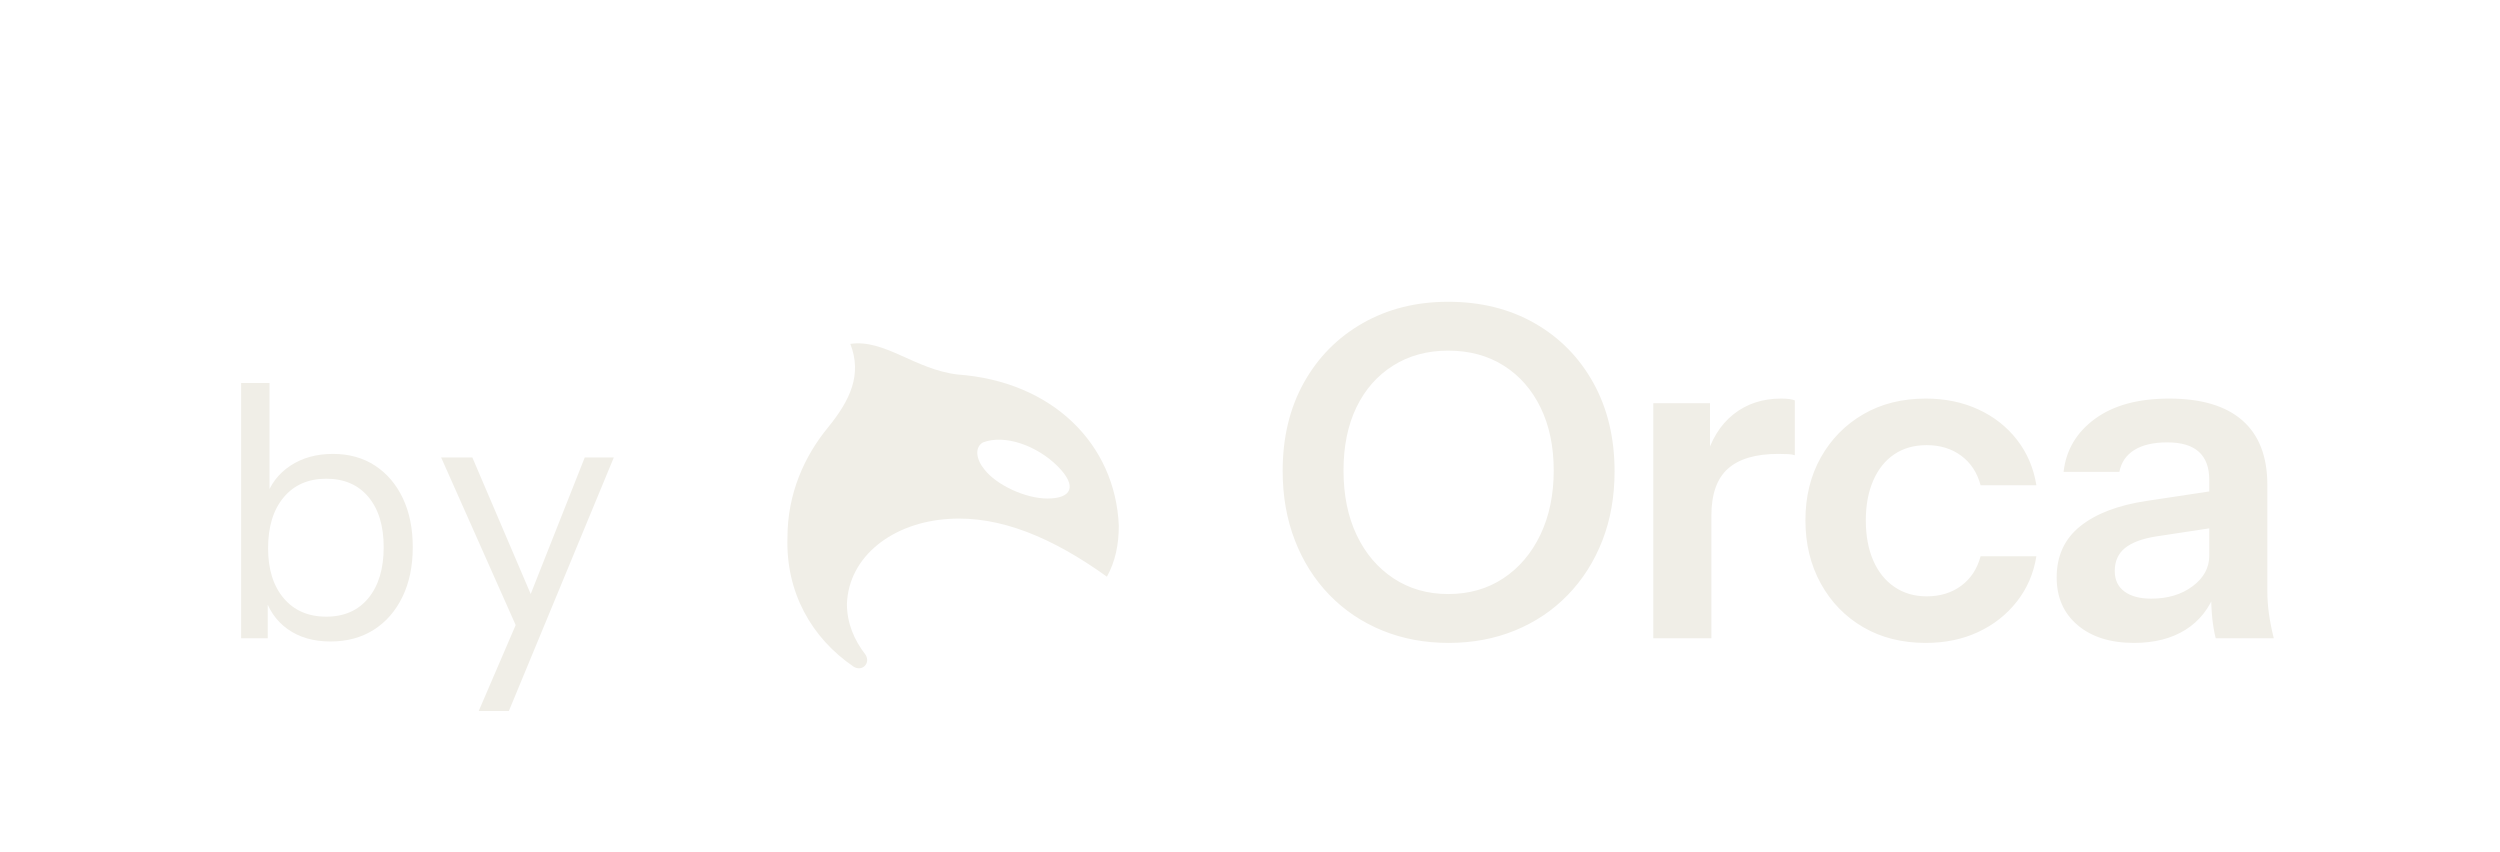
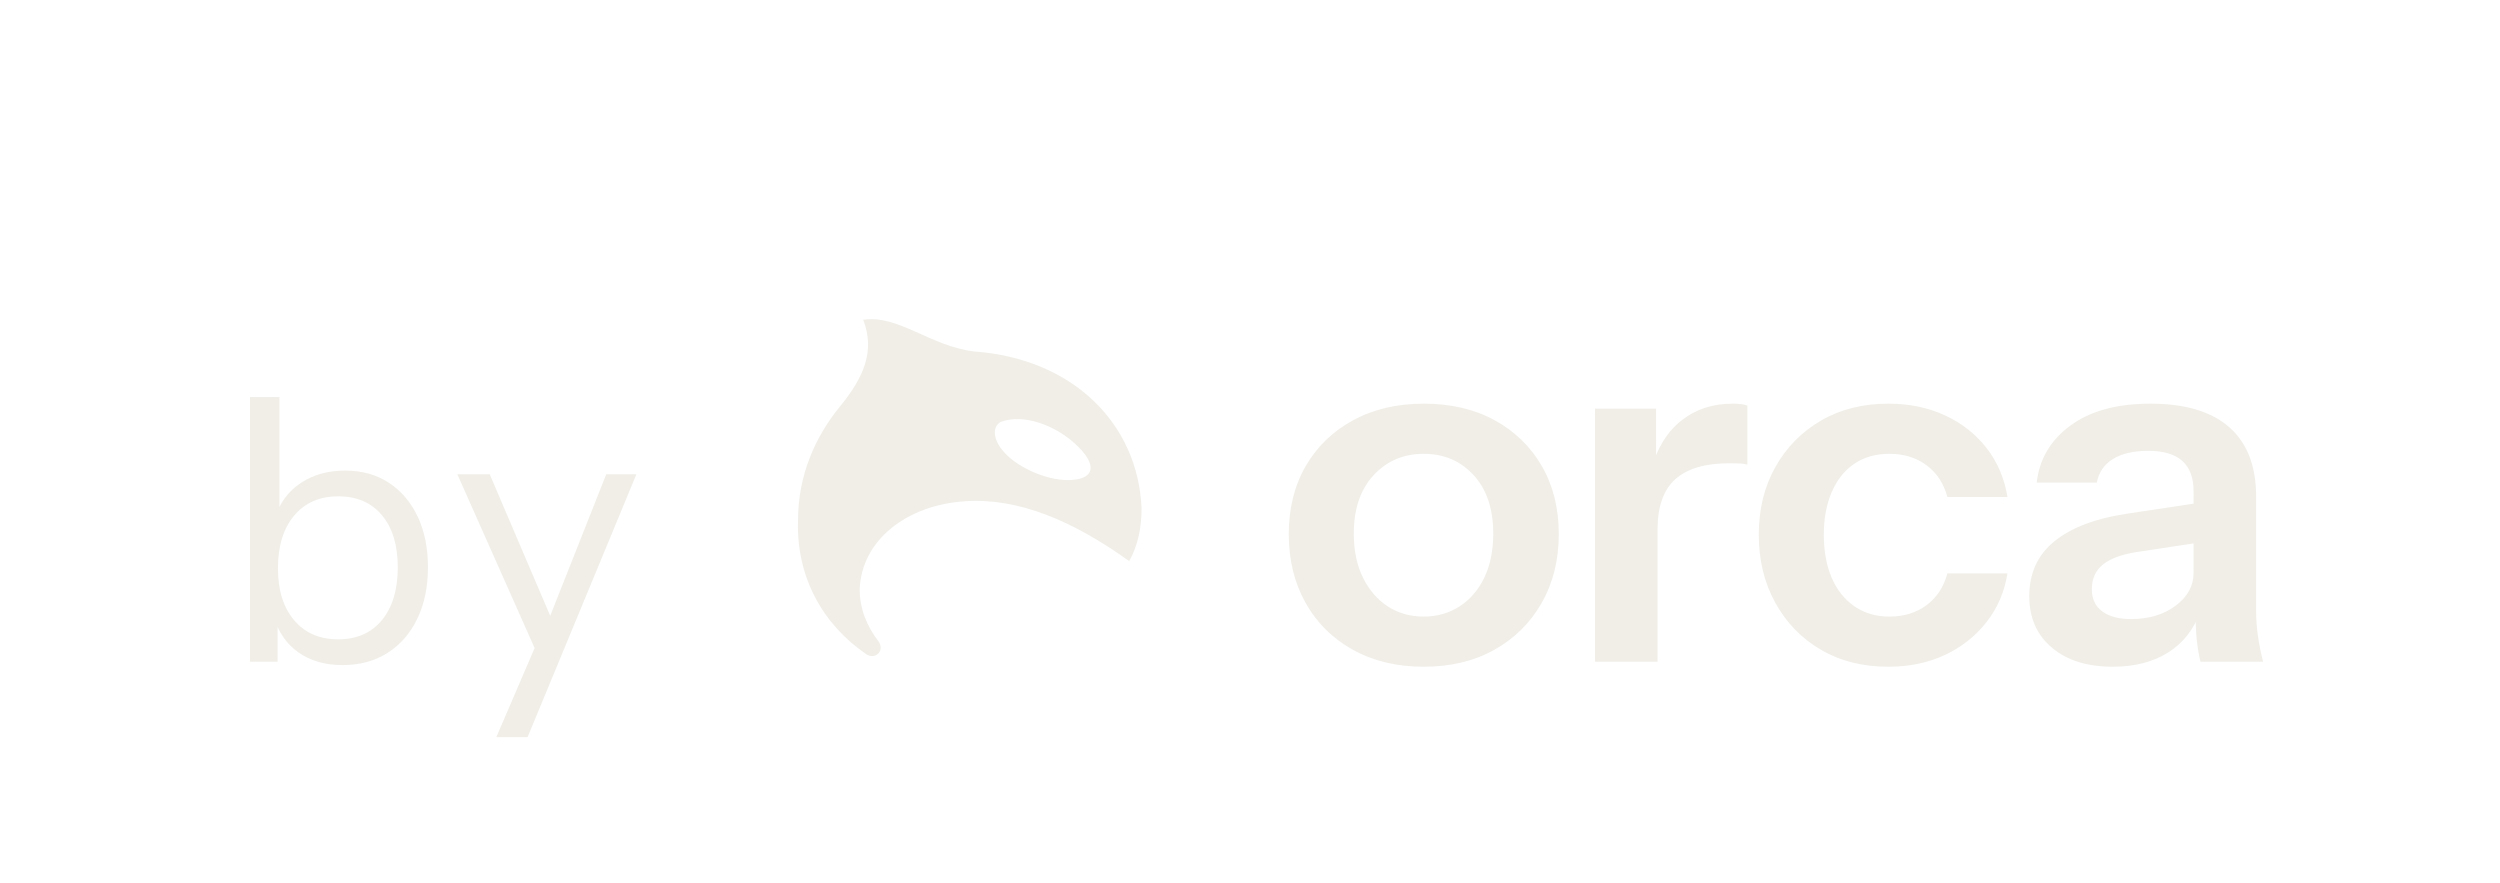
- <svg xmlns="http://www.w3.org/2000/svg" viewBox="0 0 282 96" width="282" height="96">
+ <svg xmlns="http://www.w3.org/2000/svg" viewBox="0 0 272 96" width="272" height="96">
  <g fill="#F0EEE7">
    <path d="M37.28 72.36Q34.4 72.36 32.44 70.96Q30.48 69.56 29.76 67.0L30.2 66.92V72.0H27.2V43.2H30.4V56.36L29.96 56.24Q30.72 53.88 32.74 52.54Q34.76 51.2 37.56 51.2Q40.28 51.2 42.3 52.52Q44.32 53.84 45.44 56.2Q46.56 58.56 46.56 61.72Q46.56 64.92 45.4 67.32Q44.24 69.72 42.16 71.04Q40.08 72.36 37.28 72.36ZM36.8 69.56Q39.84 69.56 41.56 67.46Q43.28 65.36 43.28 61.72Q43.28 58.12 41.56 56.06Q39.84 54.0 36.8 54.0Q33.76 54.0 32.0 56.1Q30.24 58.2 30.24 61.84Q30.24 65.4 32.0 67.48Q33.76 69.56 36.8 69.56Z M54 80.2 58.56 69.6 59.28 68.48 65.96 51.6H69.24L57.4 80.2ZM58.92 72.2 49.76 51.6H53.28L61.16 70.04Z" />
-     <g transform="translate(84.8 34.0) scale(0.19167)">
+     <g transform="translate(82.8 30.0) scale(0.19167)">
      <path d="M58 25 C78 22 96 40 121 43 C177 47 214 84 216 132 C216 143 214 153 209 162 C177 139 146 126 116 128 C83 130 57 150 56 178 C56 189 60 199 67 208 C70 213 65 218 60 215 C35 198 20 171 21 139 C21 113 31 91 45 74 C58 58 65 43 58 25 Z M136 83 C149 78 168 85 180 97 C192 109 188 116 174 116 C161 116 144 108 137 99 C132 93 131 86 136 83 Z" fill-rule="evenodd" />
    </g>
-     <path d="M163.404 72.52Q159.348 72.52 155.916 71.116Q152.484 69.712 149.962 67.112Q147.44 64.512 146.062 60.95Q144.684 57.388 144.684 53.124Q144.684 47.456 147.076 43.166Q149.468 38.876 153.706 36.458Q157.944 34.04 163.352 34.04Q168.864 34.04 173.102 36.458Q177.34 38.876 179.732 43.192Q182.124 47.508 182.124 53.176Q182.124 57.44 180.746 60.976Q179.368 64.512 176.846 67.112Q174.324 69.712 170.892 71.116Q167.46 72.52 163.404 72.52ZM163.352 67.008Q166.888 67.008 169.566 65.24Q172.244 63.472 173.752 60.326Q175.26 57.18 175.26 53.072Q175.26 49.016 173.778 45.974Q172.296 42.932 169.618 41.242Q166.94 39.552 163.352 39.552Q159.816 39.552 157.138 41.242Q154.46 42.932 153.004 45.948Q151.548 48.964 151.548 53.072Q151.548 57.232 153.03 60.352Q154.512 63.472 157.19 65.24Q159.868 67.008 163.352 67.008Z M186.492 72.0V45.48H192.888V51.876H193.044V72.0ZM193.044 58.168 192.368 51.876Q193.304 48.496 195.54 46.728Q197.776 44.96 200.896 44.96Q201.988 44.96 202.456 45.168V51.356Q202.196 51.252 201.728 51.226Q201.26 51.2 200.584 51.2Q196.788 51.2 194.916 52.864Q193.044 54.528 193.044 58.168Z M217.224 72.52Q213.22 72.52 210.178 70.752Q207.136 68.984 205.394 65.838Q203.652 62.692 203.652 58.688Q203.652 54.684 205.394 51.59Q207.136 48.496 210.178 46.728Q213.22 44.96 217.224 44.96Q220.5 44.96 223.152 46.182Q225.804 47.404 227.52 49.614Q229.236 51.824 229.704 54.736H223.412Q222.84 52.604 221.228 51.408Q219.616 50.212 217.328 50.212Q215.196 50.212 213.662 51.252Q212.128 52.292 211.296 54.216Q210.464 56.14 210.464 58.688Q210.464 61.288 211.296 63.212Q212.128 65.136 213.688 66.202Q215.248 67.268 217.328 67.268Q219.616 67.268 221.228 66.072Q222.84 64.876 223.412 62.744H229.704Q229.236 65.656 227.494 67.866Q225.752 70.076 223.126 71.298Q220.5 72.52 217.224 72.52Z M249.932 72.0Q249.672 70.96 249.542 69.712Q249.412 68.464 249.412 66.696H249.204V54.112Q249.204 52.032 248.034 50.966Q246.864 49.9 244.472 49.9Q242.132 49.9 240.754 50.758Q239.376 51.616 239.064 53.228H232.772Q233.188 49.536 236.308 47.248Q239.428 44.96 244.68 44.96Q250.14 44.96 252.948 47.43Q255.756 49.9 255.756 54.684V66.696Q255.756 67.944 255.938 69.244Q256.12 70.544 256.484 72.0ZM240.728 72.52Q236.724 72.52 234.358 70.518Q231.992 68.516 231.992 65.136Q231.992 61.496 234.644 59.364Q237.296 57.232 242.132 56.504L250.4 55.256V59.416L243.224 60.508Q240.884 60.872 239.714 61.808Q238.544 62.744 238.544 64.408Q238.544 65.916 239.636 66.722Q240.728 67.528 242.652 67.528Q245.46 67.528 247.332 66.124Q249.204 64.72 249.204 62.692L249.932 66.696Q248.892 69.556 246.526 71.038Q244.16 72.52 240.728 72.52Z" />
+     <path d="M154.906 72.54Q150.532 72.54 147.211 70.704Q143.89 68.868 142.054 65.601Q140.218 62.334 140.218 58.122Q140.218 53.91 142.054 50.724Q143.89 47.538 147.211 45.729Q150.532 43.92 154.906 43.92Q159.334 43.92 162.628 45.729Q165.922 47.538 167.758 50.724Q169.594 53.91 169.594 58.122Q169.594 62.334 167.731 65.601Q165.868 68.868 162.574 70.704Q159.28 72.54 154.906 72.54ZM154.906 67.086Q157.066 67.086 158.794 65.979Q160.522 64.872 161.494 62.847Q162.466 60.822 162.466 58.068Q162.466 54.018 160.333 51.696Q158.2 49.374 154.906 49.374Q151.612 49.374 149.452 51.696Q147.292 54.018 147.292 58.068Q147.292 60.822 148.291 62.847Q149.29 64.872 150.991 65.979Q152.692 67.086 154.906 67.086Z M173.536 72.0V44.46H180.178V51.102H180.34V72.0ZM180.34 57.636 179.638 51.102Q180.61 47.592 182.932 45.756Q185.254 43.92 188.494 43.92Q189.628 43.92 190.114 44.136V50.562Q189.844 50.454 189.358 50.427Q188.872 50.4 188.17 50.4Q184.228 50.4 182.284 52.128Q180.34 53.856 180.34 57.636Z M205.45 72.54Q201.292 72.54 198.133 70.704Q194.974 68.868 193.165 65.601Q191.356 62.334 191.356 58.176Q191.356 54.018 193.165 50.805Q194.974 47.592 198.133 45.756Q201.292 43.92 205.45 43.92Q208.852 43.92 211.606 45.189Q214.36 46.458 216.142 48.753Q217.924 51.048 218.41 54.072H211.876Q211.282 51.858 209.608 50.616Q207.934 49.374 205.558 49.374Q203.344 49.374 201.751 50.454Q200.158 51.534 199.294 53.532Q198.43 55.53 198.43 58.176Q198.43 60.876 199.294 62.874Q200.158 64.872 201.778 65.979Q203.398 67.086 205.558 67.086Q207.934 67.086 209.608 65.844Q211.282 64.602 211.876 62.388H218.41Q217.924 65.412 216.115 67.707Q214.306 70.002 211.579 71.271Q208.852 72.54 205.45 72.54Z M239.416 72.0Q239.146 70.92 239.011 69.624Q238.876 68.328 238.876 66.492H238.66V53.424Q238.66 51.264 237.445 50.157Q236.23 49.05 233.746 49.05Q231.316 49.05 229.885 49.941Q228.454 50.832 228.13 52.506H221.596Q222.028 48.672 225.268 46.296Q228.508 43.92 233.962 43.92Q239.632 43.92 242.548 46.485Q245.464 49.05 245.464 54.018V66.492Q245.464 67.788 245.653 69.138Q245.842 70.488 246.22 72.0ZM229.858 72.54Q225.7 72.54 223.243 70.461Q220.786 68.382 220.786 64.872Q220.786 61.092 223.54 58.878Q226.294 56.664 231.316 55.908L239.902 54.612V58.932L232.45 60.066Q230.02 60.444 228.805 61.416Q227.59 62.388 227.59 64.116Q227.59 65.682 228.724 66.519Q229.858 67.356 231.856 67.356Q234.772 67.356 236.716 65.898Q238.66 64.44 238.66 62.334L239.416 66.492Q238.336 69.462 235.879 71.001Q233.422 72.54 229.858 72.54Z" />
  </g>
</svg>
